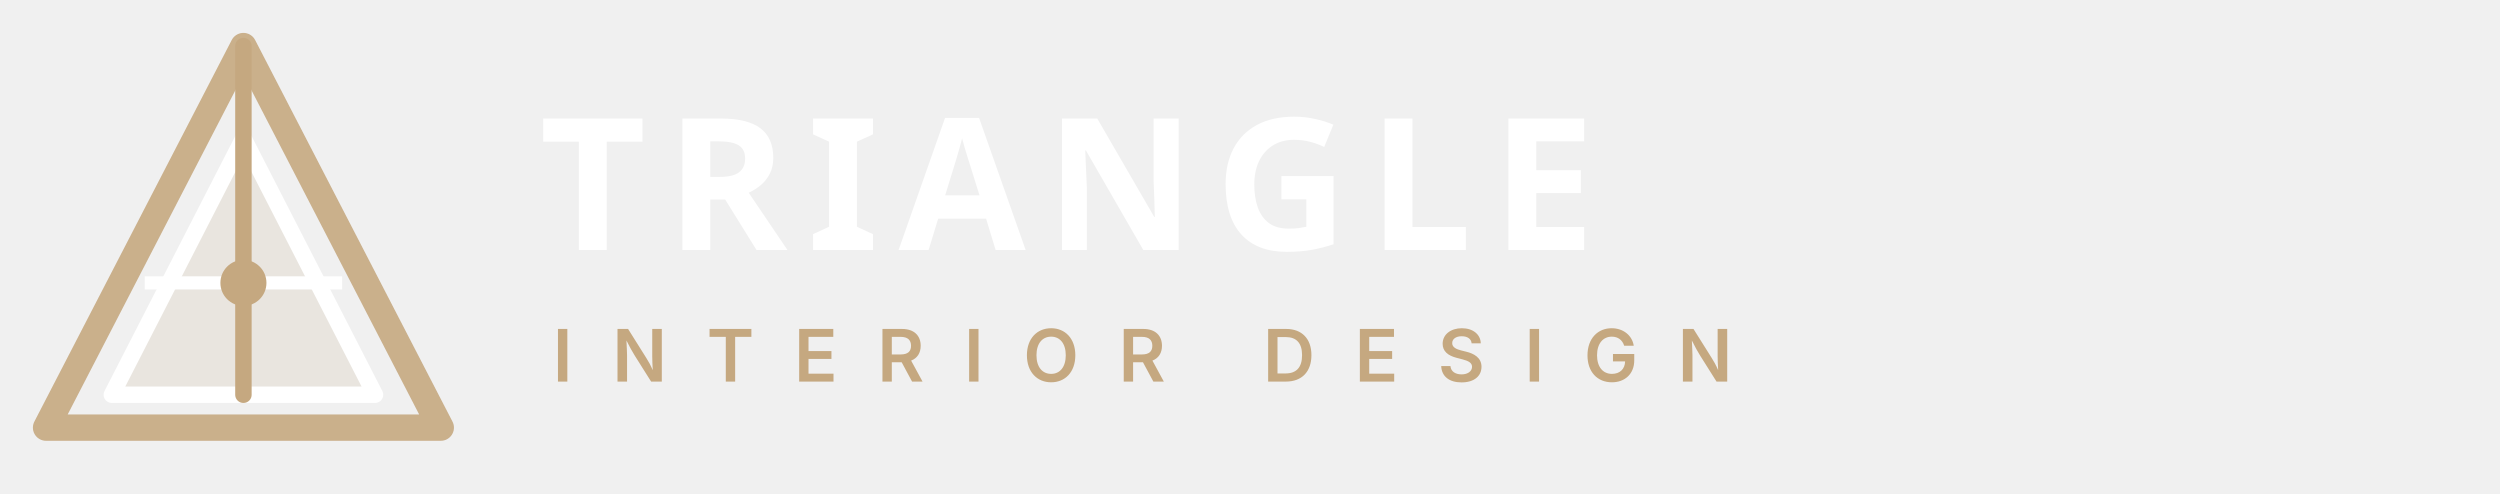
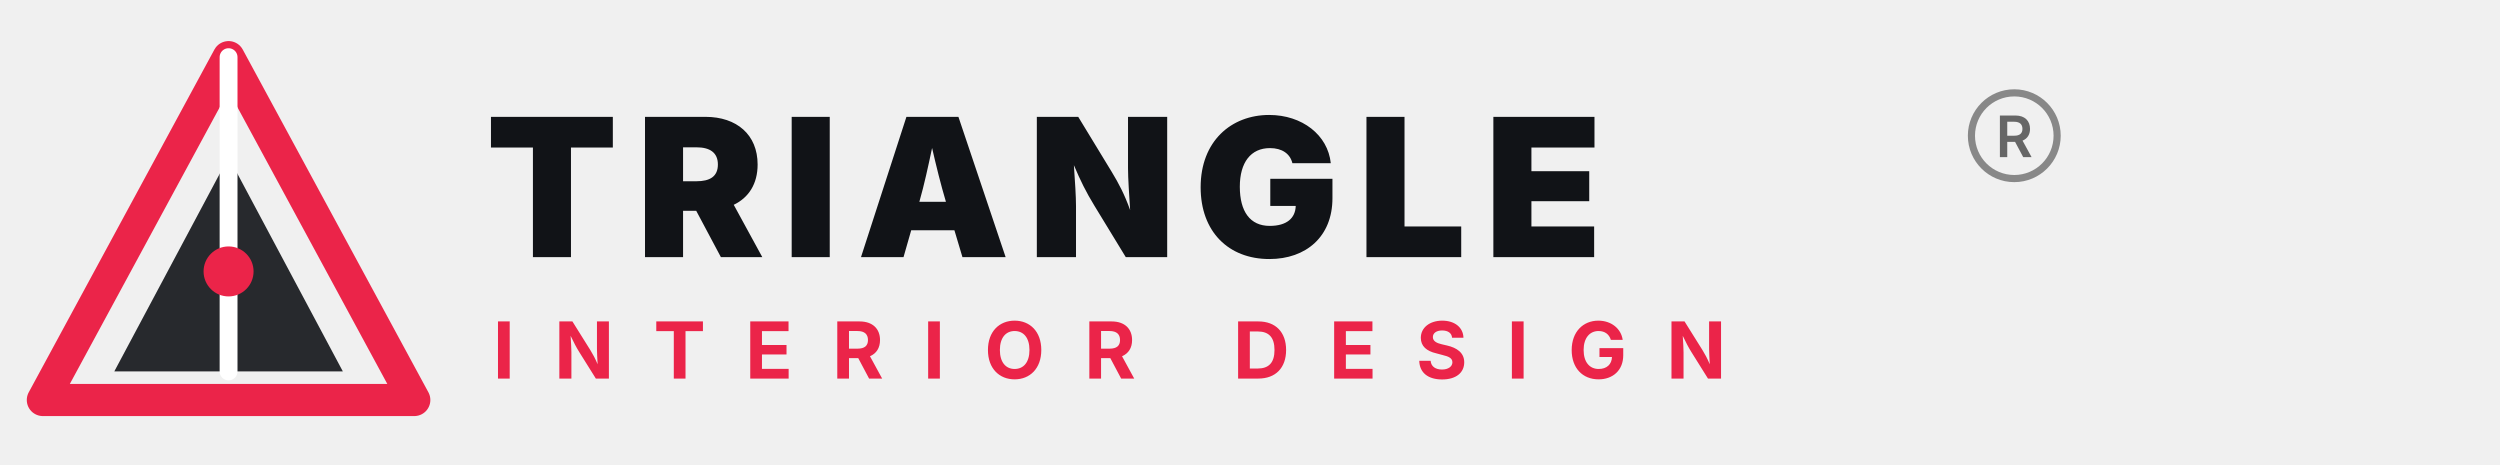
- <svg xmlns="http://www.w3.org/2000/svg" viewBox="0 0 380 75" fill="none">
-   <g transform="translate(5, 5)">
-     <polygon points="32,2 62,60 2,60" stroke="#C5A880" stroke-width="4" stroke-linejoin="round" fill="none" opacity="0.9" />
-     <polygon points="32,16 52,55 12,55" stroke="#ffffff" stroke-width="2.5" stroke-linejoin="round" fill="rgba(197, 168, 128, 0.15)" />
-     <line x1="32" y1="2" x2="32" y2="55" stroke="#C5A880" stroke-width="2.5" stroke-linecap="round" />
-     <line x1="17" y1="38" x2="47" y2="38" stroke="#ffffff" stroke-width="2" />
-     <circle cx="32" cy="38" r="3.5" fill="#C5A880" />
+ <svg xmlns="http://www.w3.org/2000/svg" viewBox="0 0 350 65" fill="none">
+   <g transform="translate(6, 6)">
+     <polygon points="26,2 52,50 0,50" stroke="#eb2449" stroke-width="4.5" stroke-linejoin="round" fill="none" />
+     <polygon points="26,16 42,46 10,46" fill="#111317" opacity="0.9" />
+     <line x1="26" y1="2" x2="26" y2="46" stroke="#ffffff" stroke-width="2.5" stroke-linecap="round" />
+     <circle cx="26" cy="32" r="3.5" fill="#eb2449" />
  </g>
-   <text x="82" y="38" font-family="'Outfit', 'Montserrat', sans-serif" font-size="28" font-weight="800" letter-spacing="3" fill="#ffffff">TRIANGLE</text>
-   <text x="84" y="58" font-family="'Inter', sans-serif" font-size="11" font-weight="600" letter-spacing="6" fill="#C5A880">INTERIOR DESIGN</text>
+   <text x="68" y="36" font-family="'Outfit', 'Inter', -apple-system, sans-serif" font-size="27" font-weight="900" letter-spacing="2.5" fill="#111317">TRIANGLE</text>
+   <text x="69" y="53" font-family="'Outfit', 'Inter', -apple-system, sans-serif" font-size="11" font-weight="700" letter-spacing="5.5" fill="#eb2449">INTERIOR DESIGN</text>
+   <circle cx="282" cy="19" r="6" stroke="#888888" stroke-width="1" fill="none" />
+   <text x="282" y="22" font-family="'Inter', sans-serif" font-size="8" font-weight="600" fill="#666666" text-anchor="middle">R</text>
</svg>
